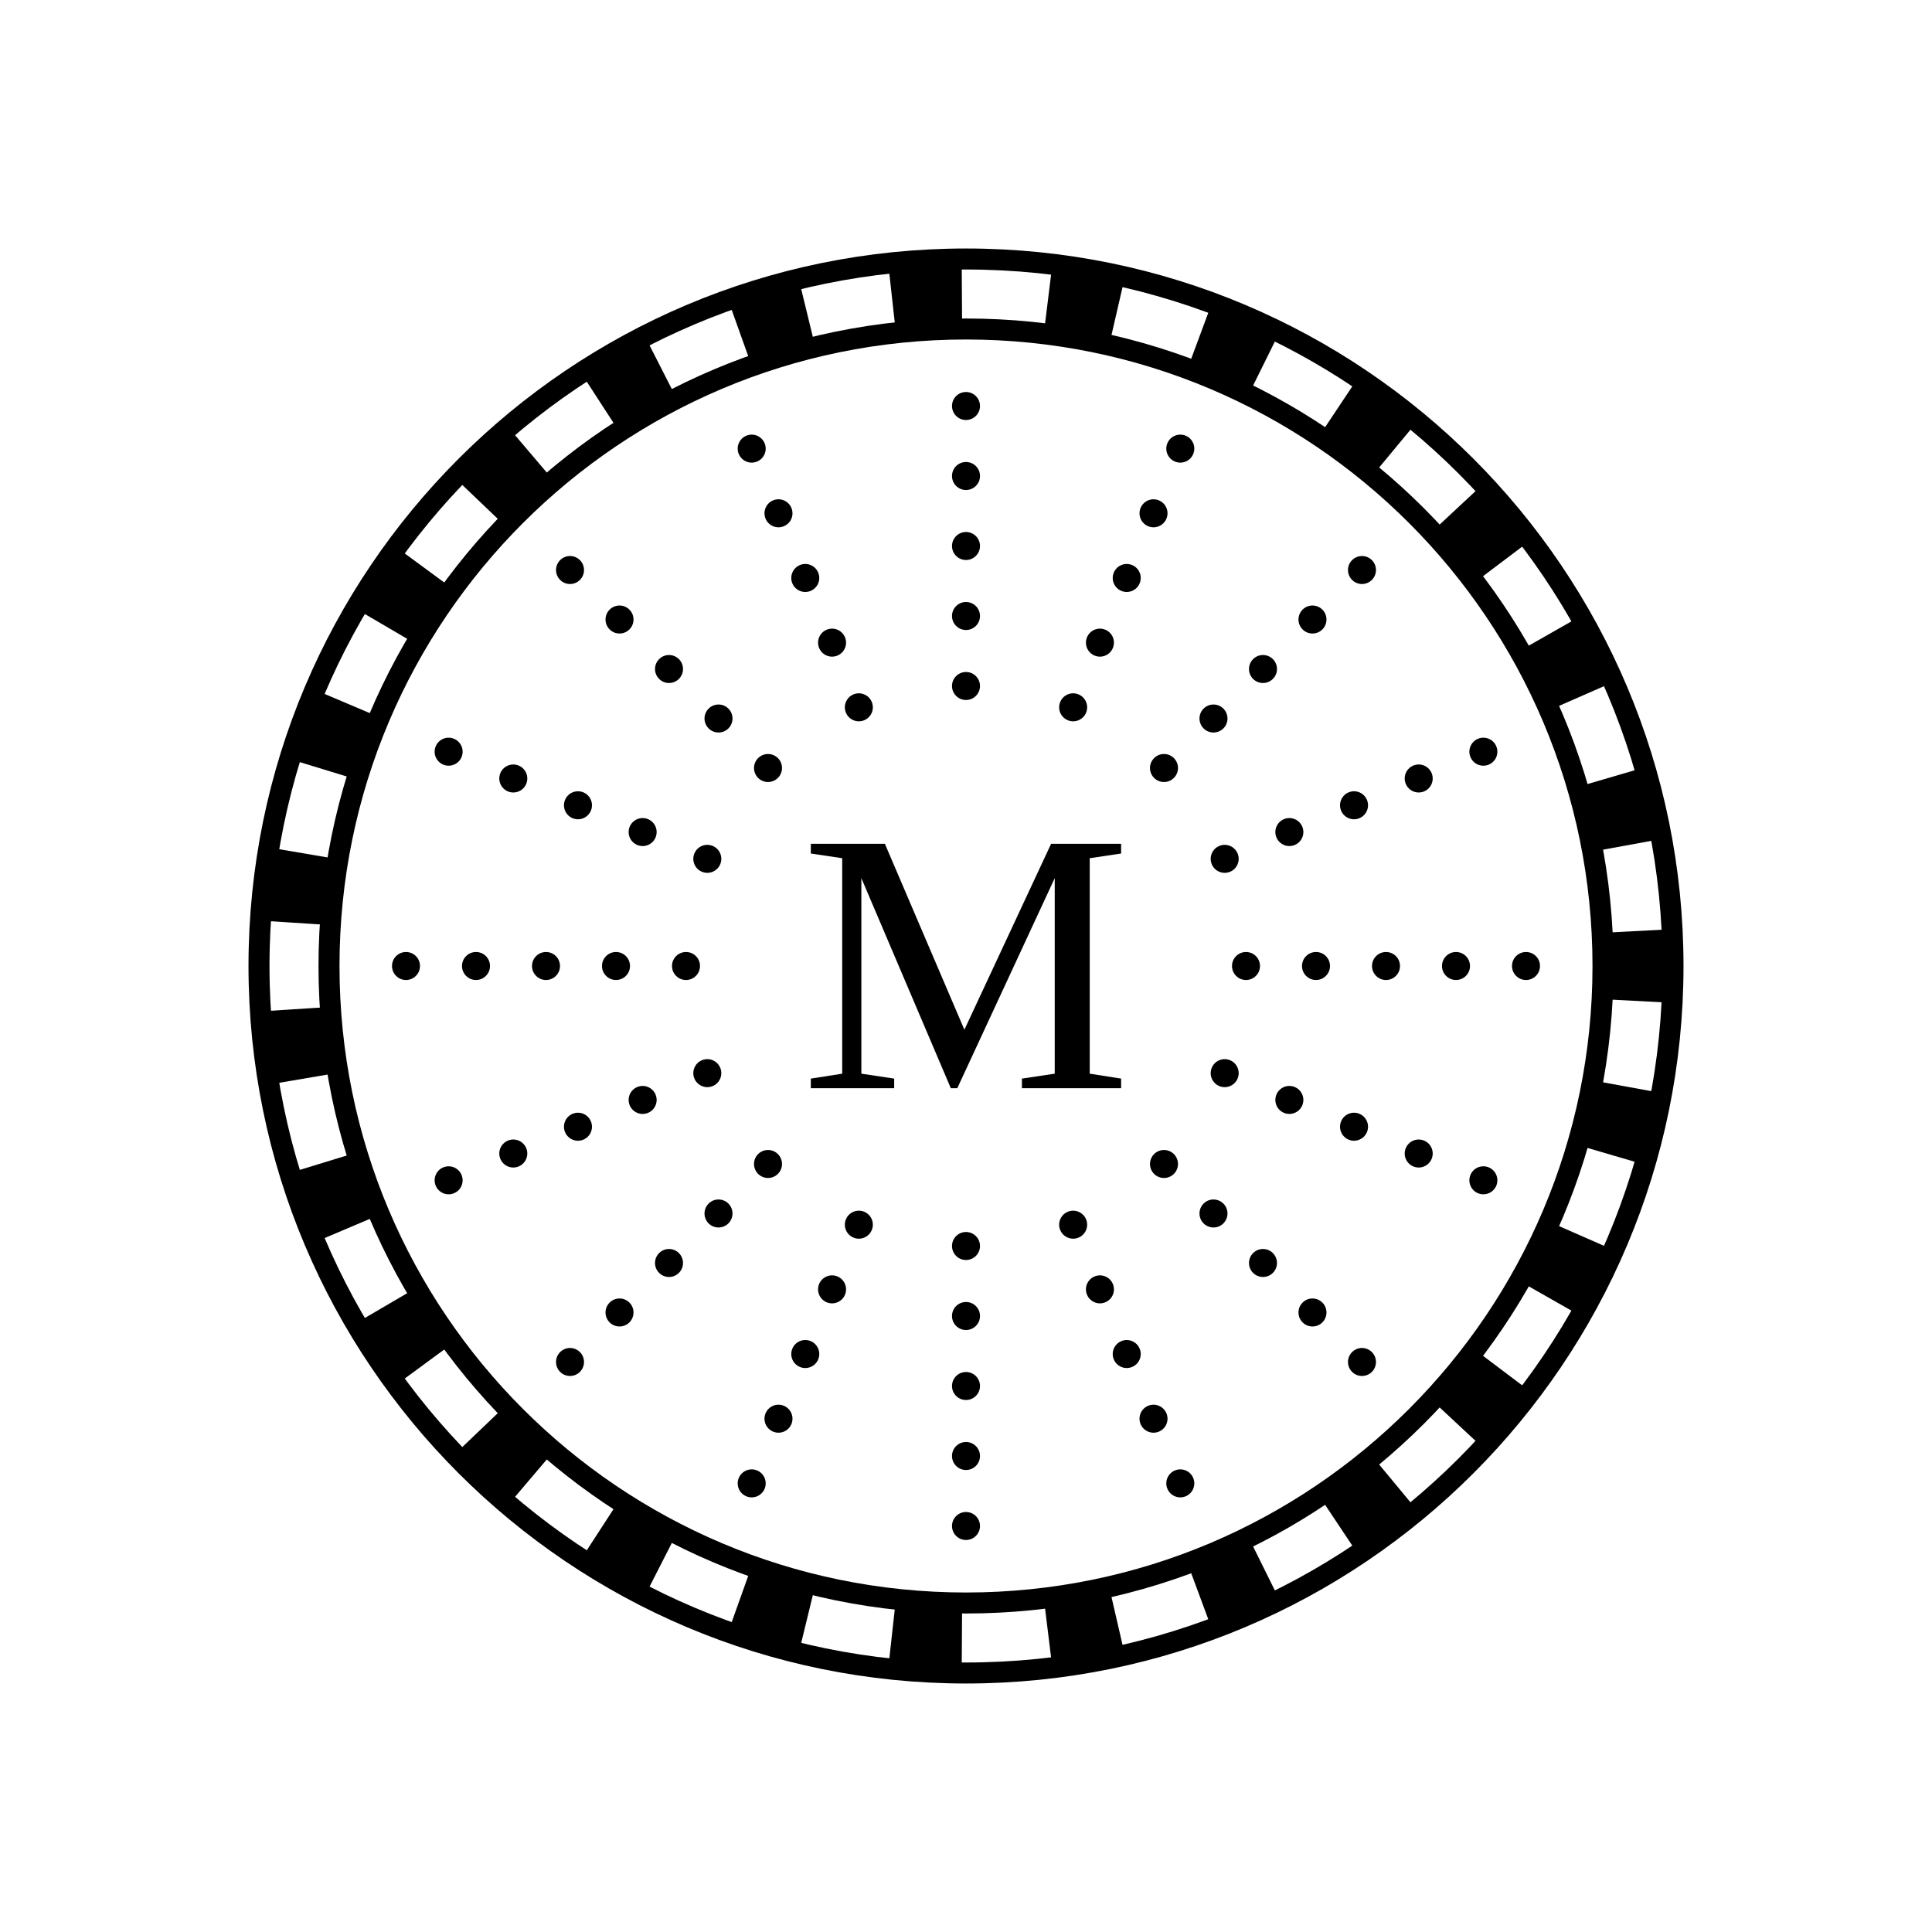
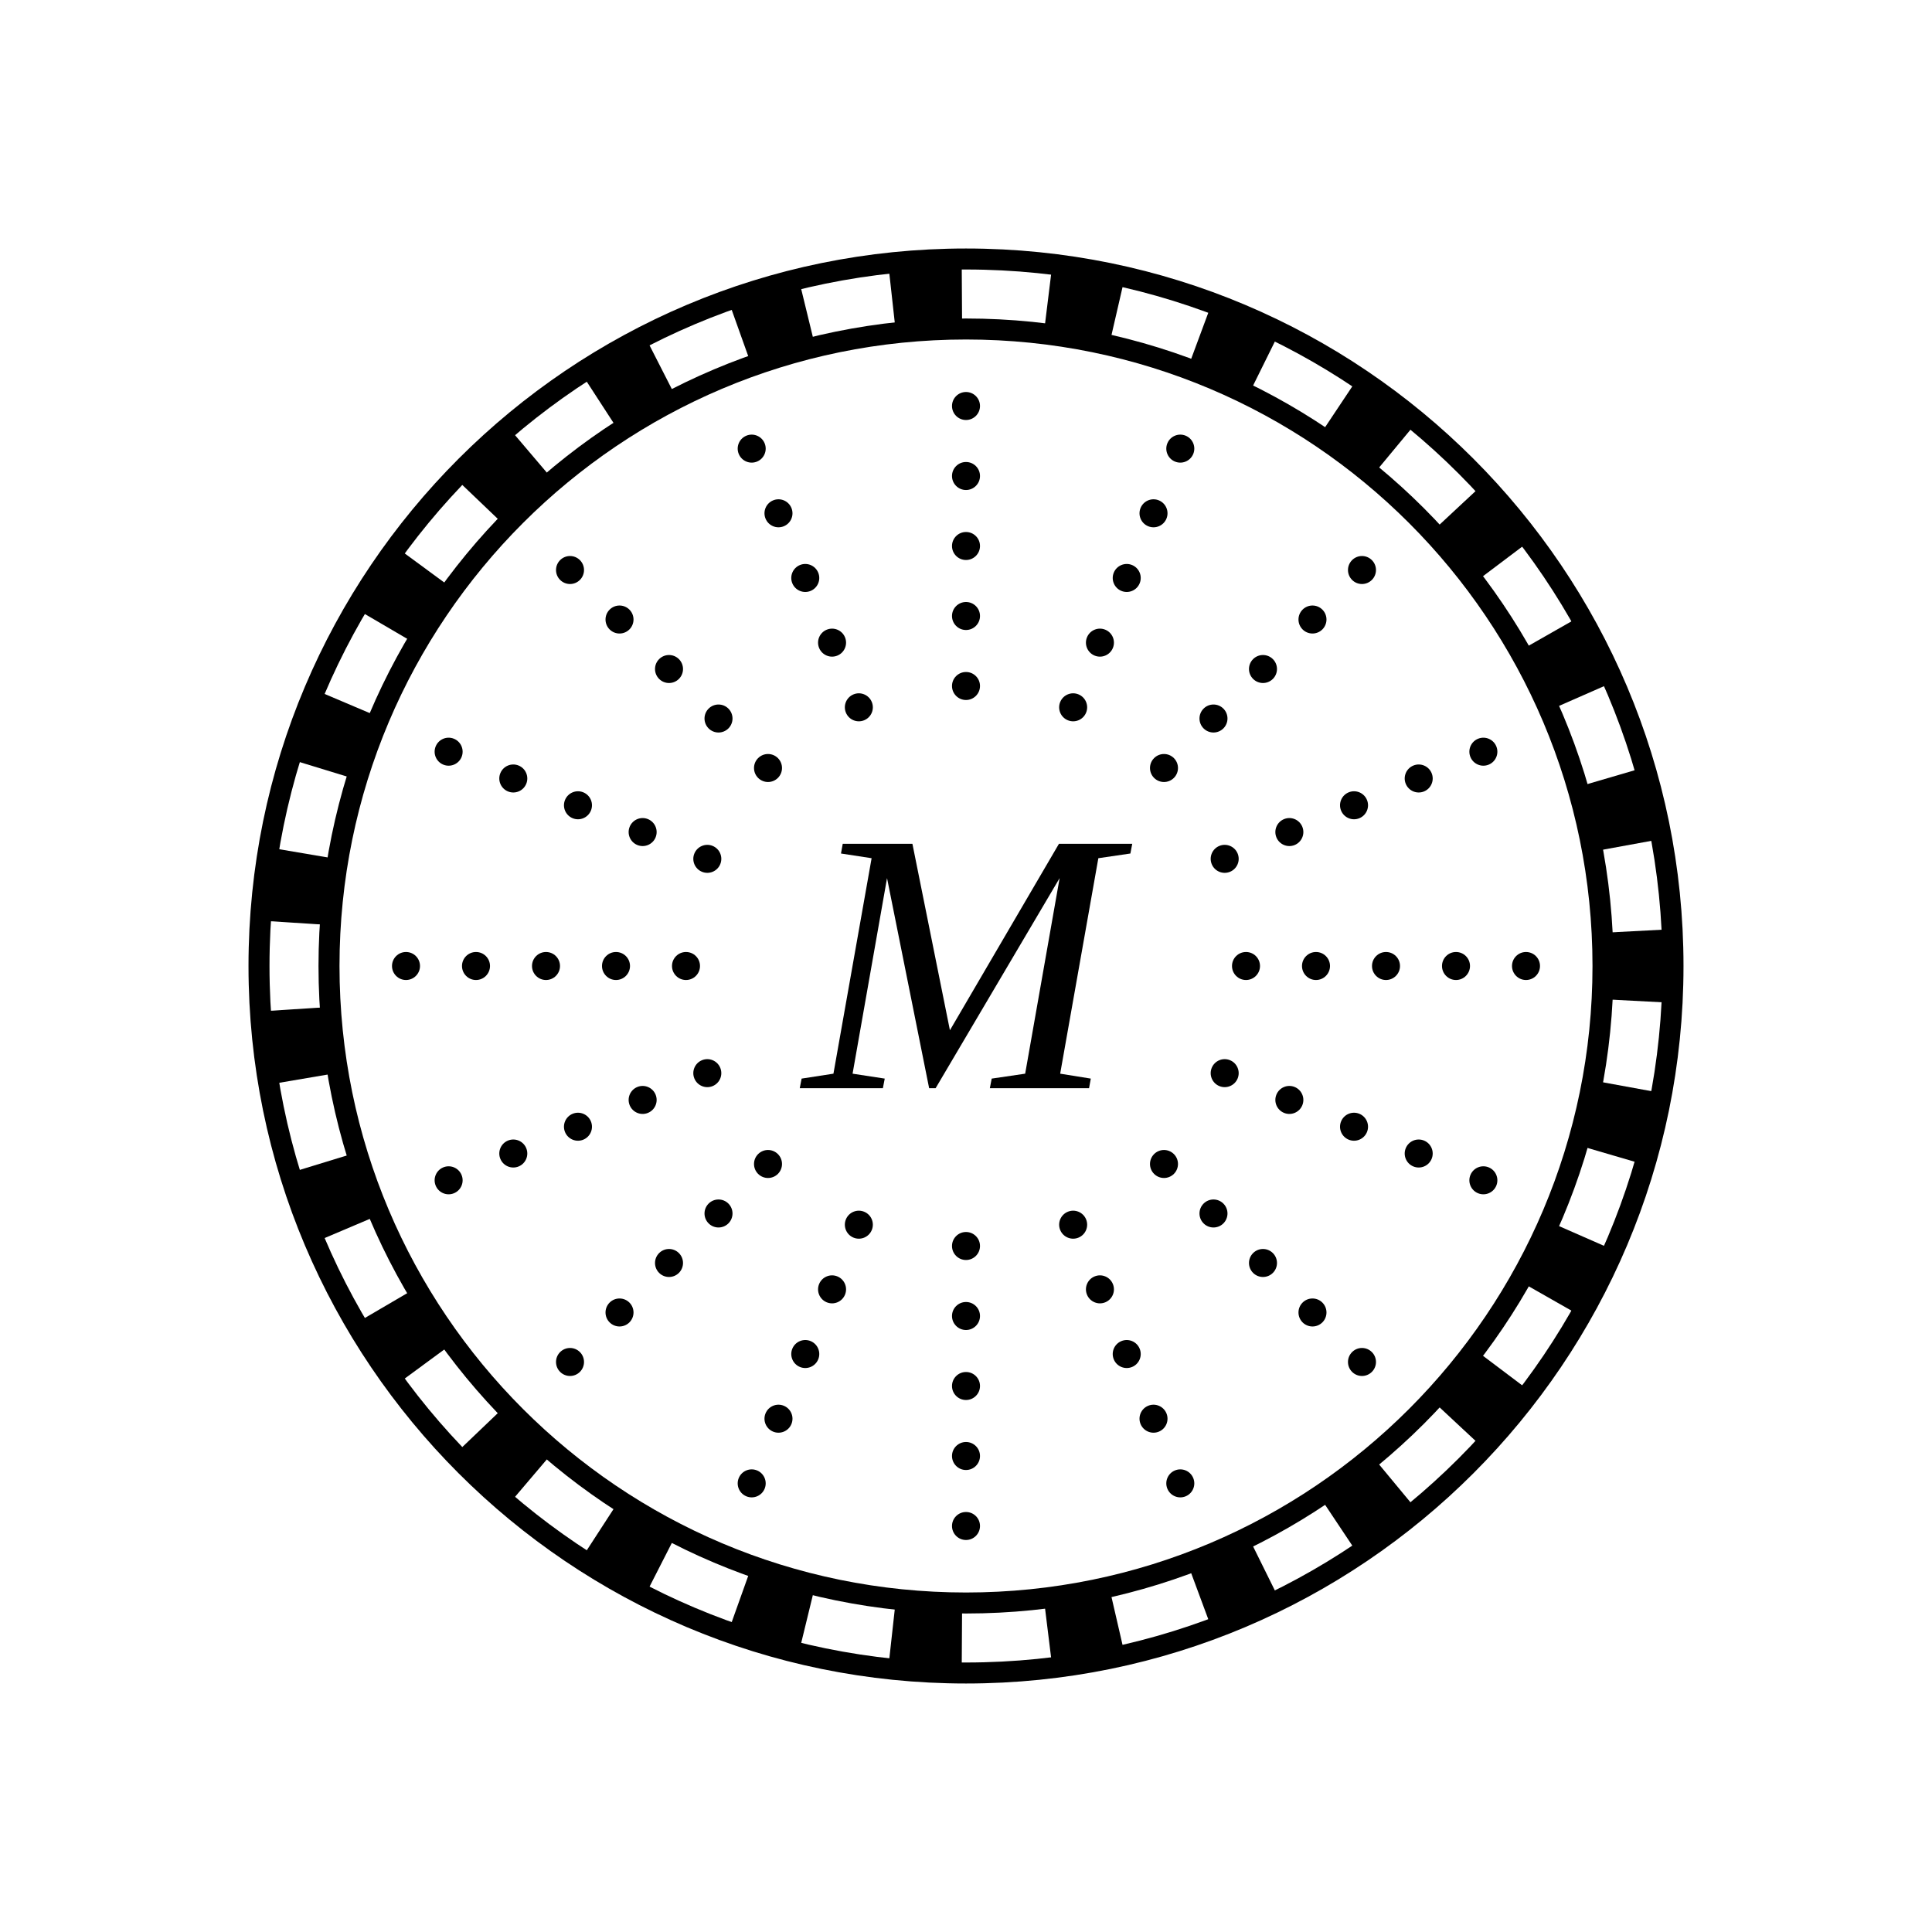
<svg xmlns="http://www.w3.org/2000/svg" height="100%" width="100%" fill="black" stroke="black" viewBox="-138 -138 276 276" version="1.1" id="svg2362">
  <defs id="defs2366" />
  <g id="layer2" style="display:inline">
    <circle style="fill:none;stroke-width:3" cx="0" cy="0" r="101" id="circle1816" />
    <circle style="fill:none;stroke-width:3" cx="0" cy="0" r="91" id="circle1818" />
    <path style="fill:none;stroke-width:10" d="m 95.87,-4.998 a 96,96 0 0 1 0,9.995" id="path1820" />
    <path style="fill:none;stroke-width:10" d="m 94.438,17.246 a 96,96 0 0 1 -2.305,9.726" id="path1822" />
    <path style="fill:none;stroke-width:10" d="m 87.915,38.56 a 96,96 0 0 1 -4.486,8.932" id="path1824" />
    <path style="fill:none;stroke-width:10" d="m 76.653,57.795 a 96,96 0 0 1 -6.425,7.657" id="path1826" />
    <path style="fill:none;stroke-width:10" d="m 61.258,73.915 a 96,96 0 0 1 -8.018,5.969" id="path1828" />
    <path style="fill:none;stroke-width:10" d="m 42.561,86.05 a 96,96 0 0 1 -9.178,3.959" id="path1830" />
    <path style="fill:none;stroke-width:10" d="m 21.569,93.546 a 96,96 0 0 1 -9.844,1.736" id="path1832" />
    <path style="fill:none;stroke-width:10" d="m -0.585,95.998 a 96,96 0 0 1 -9.979,-0.581" id="path1834" />
    <path style="fill:none;stroke-width:10" d="m -22.708,93.276 a 96,96 0 0 1 -9.576,-2.867" id="path1836" />
    <path style="fill:none;stroke-width:10" d="m -43.607,85.525 a 96,96 0 0 1 -8.656,-4.998" id="path1838" />
    <path style="fill:none;stroke-width:10" d="m -62.155,73.163 a 96,96 0 0 1 -7.27,-6.859" id="path1840" />
    <path style="fill:none;stroke-width:10" d="m -77.352,56.857 a 96,96 0 0 1 -5.493,-8.351" id="path1842" />
    <path style="fill:none;stroke-width:10" d="m -88.379,37.486 a 96,96 0 0 1 -3.419,-9.393" id="path1844" />
    <path style="fill:none;stroke-width:10" d="M -94.641,16.094 A 96,96 0 0 1 -95.802,6.166" id="path1846" />
    <path style="fill:none;stroke-width:10" d="m -95.802,-6.166 a 96,96 0 0 1 1.16,-9.928" id="path1848" />
    <path style="fill:none;stroke-width:10" d="m -91.797,-28.093 a 96,96 0 0 1 3.419,-9.393" id="path1850" />
    <path style="fill:none;stroke-width:10" d="m -82.844,-48.506 a 96,96 0 0 1 5.493,-8.351" id="path1852" />
    <path style="fill:none;stroke-width:10" d="m -69.425,-66.304 a 96,96 0 0 1 7.27,-6.859" id="path1854" />
    <path style="fill:none;stroke-width:10" d="m -52.263,-80.527 a 96,96 0 0 1 8.656,-4.998" id="path1856" />
    <path style="fill:none;stroke-width:10" d="m -32.284,-90.409 a 96,96 0 0 1 9.576,-2.867" id="path1858" />
    <path style="fill:none;stroke-width:10" d="m -10.564,-95.417 a 96,96 0 0 1 9.979,-0.581" id="path1860" />
    <path style="fill:none;stroke-width:10" d="m 11.726,-95.281 a 96,96 0 0 1 9.844,1.736" id="path1862" />
    <path style="fill:none;stroke-width:10" d="m 33.383,-90.009 a 96,96 0 0 1 9.178,3.959" id="path1864" />
    <path style="fill:none;stroke-width:10" d="m 53.241,-79.884 a 96,96 0 0 1 8.018,5.969" id="path1866" />
    <path style="fill:none;stroke-width:10" d="m 70.228,-65.452 a 96,96 0 0 1 6.425,7.657" id="path1868" />
    <path style="fill:none;stroke-width:10" d="m 83.429,-47.492 a 96,96 0 0 1 4.486,8.932" id="path1870" />
    <path style="fill:none;stroke-width:10" d="m 92.133,-26.972 a 96,96 0 0 1 2.305,9.726" id="path1872" />
    <g id="g2180">
      <circle style="stroke:none" cy="0" cx="0" r="2" transform="translate(40)" x="0" y="0" id="circle2170" />
      <circle style="stroke:none" cy="0" cx="0" r="2" transform="translate(50)" x="0" y="0" id="circle2172" />
      <circle style="stroke:none" cy="0" cx="0" r="2" transform="translate(60)" x="0" y="0" id="circle2174" />
      <circle style="stroke:none" cy="0" cx="0" r="2" transform="translate(70)" x="0" y="0" id="circle2176" />
      <circle style="stroke:none" cy="0" cx="0" r="2" transform="translate(80)" x="0" y="0" id="circle2178" />
    </g>
    <g transform="rotate(22.5,6.2696854e-6,-6.2696854e-6)" id="g2192">
      <circle style="stroke:none" cy="0" cx="0" r="2" transform="translate(40)" x="0" y="0" id="circle2182" />
      <circle style="stroke:none" cy="0" cx="0" r="2" transform="translate(50)" x="0" y="0" id="circle2184" />
      <circle style="stroke:none" cy="0" cx="0" r="2" transform="translate(60)" x="0" y="0" id="circle2186" />
      <circle style="stroke:none" cy="0" cx="0" r="2" transform="translate(70)" x="0" y="0" id="circle2188" />
      <circle style="stroke:none" cy="0" cx="0" r="2" transform="translate(80)" x="0" y="0" id="circle2190" />
    </g>
    <g transform="rotate(45,-1.0593274e-7,8.1059327e-6)" id="g2204">
      <circle style="stroke:none" cy="0" cx="0" r="2" transform="translate(40)" x="0" y="0" id="circle2194" />
      <circle style="stroke:none" cy="0" cx="0" r="2" transform="translate(50)" x="0" y="0" id="circle2196" />
      <circle style="stroke:none" cy="0" cx="0" r="2" transform="translate(60)" x="0" y="0" id="circle2198" />
      <circle style="stroke:none" cy="0" cx="0" r="2" transform="translate(70)" x="0" y="0" id="circle2200" />
      <circle style="stroke:none" cy="0" cx="0" r="2" transform="translate(80)" x="0" y="0" id="circle2202" />
    </g>
    <g transform="rotate(67.5,-8.0666373e-7,6.8066637e-6)" id="g2216">
      <circle style="stroke:none" cy="0" cx="0" r="2" transform="translate(40)" x="0" y="0" id="circle2206" />
      <circle style="stroke:none" cy="0" cx="0" r="2" transform="translate(50)" x="0" y="0" id="circle2208" />
      <circle style="stroke:none" cy="0" cx="0" r="2" transform="translate(60)" x="0" y="0" id="circle2210" />
      <circle style="stroke:none" cy="0" cx="0" r="2" transform="translate(70)" x="0" y="0" id="circle2212" />
      <circle style="stroke:none" cy="0" cx="0" r="2" transform="translate(80)" x="0" y="0" id="circle2214" />
    </g>
    <g transform="rotate(90)" id="g2228">
      <circle style="stroke:none" cy="0" cx="0" r="2" transform="translate(40)" x="0" y="0" id="circle2218" />
      <circle style="stroke:none" cy="0" cx="0" r="2" transform="translate(50)" x="0" y="0" id="circle2220" />
      <circle style="stroke:none" cy="0" cx="0" r="2" transform="translate(60)" x="0" y="0" id="circle2222" />
      <circle style="stroke:none" cy="0" cx="0" r="2" transform="translate(70)" x="0" y="0" id="circle2224" />
      <circle style="stroke:none" cy="0" cx="0" r="2" transform="translate(80)" x="0" y="0" id="circle2226" />
    </g>
    <g transform="rotate(112.5,4.2520176e-7,5.9479825e-7)" id="g2240">
      <circle style="stroke:none" cy="0" cx="0" r="2" transform="translate(40)" x="0" y="0" id="circle2230" />
      <circle style="stroke:none" cy="0" cx="0" r="2" transform="translate(50)" x="0" y="0" id="circle2232" />
      <circle style="stroke:none" cy="0" cx="0" r="2" transform="translate(60)" x="0" y="0" id="circle2234" />
      <circle style="stroke:none" cy="0" cx="0" r="2" transform="translate(70)" x="0" y="0" id="circle2236" />
      <circle style="stroke:none" cy="0" cx="0" r="2" transform="translate(80)" x="0" y="0" id="circle2238" />
    </g>
    <g transform="rotate(135)" id="g2252">
      <circle style="stroke:none" cy="0" cx="0" r="2" transform="translate(40)" x="0" y="0" id="circle2242" />
      <circle style="stroke:none" cy="0" cx="0" r="2" transform="translate(50)" x="0" y="0" id="circle2244" />
      <circle style="stroke:none" cy="0" cx="0" r="2" transform="translate(60)" x="0" y="0" id="circle2246" />
      <circle style="stroke:none" cy="0" cx="0" r="2" transform="translate(70)" x="0" y="0" id="circle2248" />
      <circle style="stroke:none" cy="0" cx="0" r="2" transform="translate(80)" x="0" y="0" id="circle2250" />
    </g>
    <g transform="rotate(157.5)" id="g2264">
      <circle style="stroke:none" cy="0" cx="0" r="2" transform="translate(40)" x="0" y="0" id="circle2254" />
      <circle style="stroke:none" cy="0" cx="0" r="2" transform="translate(50)" x="0" y="0" id="circle2256" />
      <circle style="stroke:none" cy="0" cx="0" r="2" transform="translate(60)" x="0" y="0" id="circle2258" />
      <circle style="stroke:none" cy="0" cx="0" r="2" transform="translate(70)" x="0" y="0" id="circle2260" />
      <circle style="stroke:none" cy="0" cx="0" r="2" transform="translate(80)" x="0" y="0" id="circle2262" />
    </g>
    <g transform="scale(-1)" id="g2276">
      <circle style="stroke:none" cy="0" cx="0" r="2" transform="translate(40)" x="0" y="0" id="circle2266" />
      <circle style="stroke:none" cy="0" cx="0" r="2" transform="translate(50)" x="0" y="0" id="circle2268" />
      <circle style="stroke:none" cy="0" cx="0" r="2" transform="translate(60)" x="0" y="0" id="circle2270" />
      <circle style="stroke:none" cy="0" cx="0" r="2" transform="translate(70)" x="0" y="0" id="circle2272" />
      <circle style="stroke:none" cy="0" cx="0" r="2" transform="translate(80)" x="0" y="0" id="circle2274" />
    </g>
    <g transform="rotate(-157.5)" id="g2288">
      <circle style="stroke:none" cy="0" cx="0" r="2" transform="translate(40)" x="0" y="0" id="circle2278" />
      <circle style="stroke:none" cy="0" cx="0" r="2" transform="translate(50)" x="0" y="0" id="circle2280" />
      <circle style="stroke:none" cy="0" cx="0" r="2" transform="translate(60)" x="0" y="0" id="circle2282" />
      <circle style="stroke:none" cy="0" cx="0" r="2" transform="translate(70)" x="0" y="0" id="circle2284" />
      <circle style="stroke:none" cy="0" cx="0" r="2" transform="translate(80)" x="0" y="0" id="circle2286" />
    </g>
    <g transform="rotate(-135)" id="g2300">
      <circle style="stroke:none" cy="0" cx="0" r="2" transform="translate(40)" x="0" y="0" id="circle2290" />
      <circle style="stroke:none" cy="0" cx="0" r="2" transform="translate(50)" x="0" y="0" id="circle2292" />
      <circle style="stroke:none" cy="0" cx="0" r="2" transform="translate(60)" x="0" y="0" id="circle2294" />
      <circle style="stroke:none" cy="0" cx="0" r="2" transform="translate(70)" x="0" y="0" id="circle2296" />
      <circle style="stroke:none" cy="0" cx="0" r="2" transform="translate(80)" x="0" y="0" id="circle2298" />
    </g>
    <g transform="rotate(-112.5,5.9479825e-7,4.2520176e-7)" id="g2312">
      <circle style="stroke:none" cy="0" cx="0" r="2" transform="translate(40)" x="0" y="0" id="circle2302" />
      <circle style="stroke:none" cy="0" cx="0" r="2" transform="translate(50)" x="0" y="0" id="circle2304" />
      <circle style="stroke:none" cy="0" cx="0" r="2" transform="translate(60)" x="0" y="0" id="circle2306" />
      <circle style="stroke:none" cy="0" cx="0" r="2" transform="translate(70)" x="0" y="0" id="circle2308" />
      <circle style="stroke:none" cy="0" cx="0" r="2" transform="translate(80)" x="0" y="0" id="circle2310" />
    </g>
    <g transform="rotate(-90)" id="g2324">
      <circle style="stroke:none" cy="0" cx="0" r="2" transform="translate(40)" x="0" y="0" id="circle2314" />
      <circle style="stroke:none" cy="0" cx="0" r="2" transform="translate(50)" x="0" y="0" id="circle2316" />
      <circle style="stroke:none" cy="0" cx="0" r="2" transform="translate(60)" x="0" y="0" id="circle2318" />
      <circle style="stroke:none" cy="0" cx="0" r="2" transform="translate(70)" x="0" y="0" id="circle2320" />
      <circle style="stroke:none" cy="0" cx="0" r="2" transform="translate(80)" x="0" y="0" id="circle2322" />
    </g>
    <g transform="rotate(-67.5,6.8066637e-6,-8.0666373e-7)" id="g2336">
      <circle style="stroke:none" cy="0" cx="0" r="2" transform="translate(40)" x="0" y="0" id="circle2326" />
      <circle style="stroke:none" cy="0" cx="0" r="2" transform="translate(50)" x="0" y="0" id="circle2328" />
      <circle style="stroke:none" cy="0" cx="0" r="2" transform="translate(60)" x="0" y="0" id="circle2330" />
      <circle style="stroke:none" cy="0" cx="0" r="2" transform="translate(70)" x="0" y="0" id="circle2332" />
      <circle style="stroke:none" cy="0" cx="0" r="2" transform="translate(80)" x="0" y="0" id="circle2334" />
    </g>
    <g transform="rotate(-45,8.1059327e-6,-1.0593274e-7)" id="g2348">
      <circle style="stroke:none" cy="0" cx="0" r="2" transform="translate(40)" x="0" y="0" id="circle2338" />
      <circle style="stroke:none" cy="0" cx="0" r="2" transform="translate(50)" x="0" y="0" id="circle2340" />
      <circle style="stroke:none" cy="0" cx="0" r="2" transform="translate(60)" x="0" y="0" id="circle2342" />
      <circle style="stroke:none" cy="0" cx="0" r="2" transform="translate(70)" x="0" y="0" id="circle2344" />
      <circle style="stroke:none" cy="0" cx="0" r="2" transform="translate(80)" x="0" y="0" id="circle2346" />
    </g>
    <g transform="rotate(-22.5,-6.2696854e-6,6.2696854e-6)" id="g2360">
      <circle style="stroke:none" cy="0" cx="0" r="2" transform="translate(40)" x="0" y="0" id="circle2350" />
      <circle style="stroke:none" cy="0" cx="0" r="2" transform="translate(50)" x="0" y="0" id="circle2352" />
      <circle style="stroke:none" cy="0" cx="0" r="2" transform="translate(60)" x="0" y="0" id="circle2354" />
      <circle style="stroke:none" cy="0" cx="0" r="2" transform="translate(70)" x="0" y="0" id="circle2356" />
      <circle style="stroke:none" cy="0" cx="0" r="2" transform="translate(80)" x="0" y="0" id="circle2358" />
    </g>
-     <text xml:space="preserve" style="font-style:normal;font-variant:normal;font-weight:normal;font-stretch:normal;font-size:40px;line-height:1.25;font-family:'Ubuntu Mono';-inkscape-font-specification:'Ubuntu Mono';letter-spacing:0px;word-spacing:0px;fill:#000000;fill-opacity:1;stroke:none" x="-23.698" y="17.461" id="text2915">
-       <tspan id="tspan2913" x="-23.698" y="17.461" style="font-style:normal;font-variant:normal;font-weight:normal;font-stretch:normal;font-size:53.333px;font-family:'Liberation Serif';-inkscape-font-specification:'Liberation Serif'">M</tspan>
+     <text xml:space="preserve" style="font-style:normal;font-variant:normal;font-weight:normal;font-stretch:normal;font-size:40px;line-height:1.25;font-family:'Ubuntu Mono';-inkscape-font-specification:'Ubuntu Mono';letter-spacing:0px;word-spacing:0px;fill:#000000;fill-opacity:1;stroke:none" x="-23.125" y="17.461" id="text2915">
+       <tspan id="tspan2913" x="-23.125" y="17.461" style="font-style:italic;font-variant:normal;font-weight:normal;font-stretch:normal;font-size:53.333px;font-family:'Liberation Serif';-inkscape-font-specification:'Liberation Serif Italic'">M</tspan>
    </text>
  </g>
  <g id="layer3" style="display:none">
    <g transform="translate(-2.3921558e-8,-4.3911622e-6)" style="display:inline" id="g2168">
      <line style="fill:none;stroke-width:3" transform="translate(0,-2.5)" x1="96" x2="128" y1="0" y2="0" id="line2042" />
      <line style="fill:none;stroke-width:3" transform="translate(0,2.5)" x1="96" x2="128" y1="0" y2="0" id="line2044" />
      <line style="fill:none;stroke-width:3" x1="96" x2="126.055" y1="0" y2="22.227" id="line2046" />
      <line style="fill:none;stroke-width:3" x1="93.412" x2="126.055" y1="22.139" y2="22.227" id="line2048" />
      <line style="fill:none;stroke-width:3" x1="93.412" x2="120.281" y1="22.139" y2="43.779" id="line2050" />
      <line style="fill:none;stroke-width:3" x1="85.789" x2="120.281" y1="43.085" y2="43.779" id="line2052" />
      <line style="fill:none;stroke-width:3" x1="85.789" x2="110.851" y1="43.085" y2="64" id="line2054" />
      <line style="fill:none;stroke-width:3" x1="73.54" x2="110.851" y1="61.708" y2="64" id="line2056" />
      <line style="fill:none;stroke-width:3" x1="73.54" x2="98.054" y1="61.708" y2="82.277" id="line2058" />
      <line style="fill:none;stroke-width:3" x1="73.54" x2="82.277" y1="61.708" y2="98.054" id="line2060" />
      <line style="fill:none;stroke-width:3" x1="57.327" x2="82.277" y1="77.004" y2="98.054" id="line2062" />
      <line style="fill:none;stroke-width:3" x1="57.327" x2="64" y1="77.004" y2="110.851" id="line2064" />
      <line style="fill:none;stroke-width:3" x1="38.024" x2="64" y1="88.149" y2="110.851" id="line2066" />
      <line style="fill:none;stroke-width:3" x1="38.024" x2="43.779" y1="88.149" y2="120.281" id="line2068" />
      <line style="fill:none;stroke-width:3" x1="16.67" x2="43.779" y1="94.542" y2="120.281" id="line2070" />
      <line style="fill:none;stroke-width:3" x1="16.67" x2="22.227" y1="94.542" y2="126.055" id="line2072" />
      <line style="fill:none;stroke-width:3" x1="16.67" x2="7.8377399e-15" y1="94.542" y2="128" id="line2074" />
      <line style="fill:none;stroke-width:3" x1="-5.582" x2="7.8377399e-15" y1="95.838" y2="128" id="line2076" />
      <line style="fill:none;stroke-width:3" x1="-5.582" x2="-22.227" y1="95.838" y2="126.055" id="line2078" />
      <line style="fill:none;stroke-width:3" x1="-27.533" x2="-22.227" y1="91.967" y2="126.055" id="line2080" />
      <line style="fill:none;stroke-width:3" x1="-27.533" x2="-43.779" y1="91.967" y2="120.281" id="line2082" />
      <line style="fill:none;stroke-width:3" x1="-48" x2="-43.779" y1="83.138" y2="120.281" id="line2084" />
      <line style="fill:none;stroke-width:3" x1="-48" x2="-64" y1="83.138" y2="110.851" id="line2086" />
      <line style="fill:none;stroke-width:3" x1="-48" x2="-82.277" y1="83.138" y2="98.054" id="line2088" />
      <line style="fill:none;stroke-width:3" x1="-65.879" x2="-82.277" y1="69.828" y2="98.054" id="line2090" />
      <line style="fill:none;stroke-width:3" x1="-65.879" x2="-98.054" y1="69.828" y2="82.277" id="line2092" />
      <line style="fill:none;stroke-width:3" x1="-80.207" x2="-98.054" y1="52.753" y2="82.277" id="line2094" />
      <line style="fill:none;stroke-width:3" x1="-80.207" x2="-110.851" y1="52.753" y2="64" id="line2096" />
      <line style="fill:none;stroke-width:3" x1="-90.21" x2="-110.851" y1="32.834" y2="64" id="line2098" />
      <line style="fill:none;stroke-width:3" x1="-90.21" x2="-120.281" y1="32.834" y2="43.779" id="line2100" />
      <line style="fill:none;stroke-width:3" x1="-90.21" x2="-126.055" y1="32.834" y2="22.227" id="line2102" />
      <line style="fill:none;stroke-width:3" x1="-95.351" x2="-126.055" y1="11.145" y2="22.227" id="line2104" />
      <line style="fill:none;stroke-width:3" x1="-95.351" x2="-128" y1="11.145" y2="1.567548e-14" id="line2106" />
      <line style="fill:none;stroke-width:3" x1="-95.351" x2="-128" y1="-11.145" y2="1.567548e-14" id="line2108" />
      <line style="fill:none;stroke-width:3" x1="-95.351" x2="-126.055" y1="-11.145" y2="-22.227" id="line2110" />
      <line style="fill:none;stroke-width:3" x1="-90.21" x2="-126.055" y1="-32.834" y2="-22.227" id="line2112" />
      <line style="fill:none;stroke-width:3" x1="-90.21" x2="-120.281" y1="-32.834" y2="-43.779" id="line2114" />
      <line style="fill:none;stroke-width:3" x1="-90.21" x2="-110.851" y1="-32.834" y2="-64" id="line2116" />
      <line style="fill:none;stroke-width:3" x1="-80.207" x2="-110.851" y1="-52.753" y2="-64" id="line2118" />
      <line style="fill:none;stroke-width:3" x1="-80.207" x2="-98.054" y1="-52.753" y2="-82.277" id="line2120" />
      <line style="fill:none;stroke-width:3" x1="-65.879" x2="-98.054" y1="-69.828" y2="-82.277" id="line2122" />
      <line style="fill:none;stroke-width:3" x1="-65.879" x2="-82.277" y1="-69.828" y2="-98.054" id="line2124" />
      <line style="fill:none;stroke-width:3" x1="-48" x2="-82.277" y1="-83.138" y2="-98.054" id="line2126" />
      <line style="fill:none;stroke-width:3" x1="-48" x2="-64" y1="-83.138" y2="-110.851" id="line2128" />
      <line style="fill:none;stroke-width:3" x1="-48" x2="-43.779" y1="-83.138" y2="-120.281" id="line2130" />
      <line style="fill:none;stroke-width:3" x1="-27.533" x2="-43.779" y1="-91.967" y2="-120.281" id="line2132" />
      <line style="fill:none;stroke-width:3" x1="-27.533" x2="-22.227" y1="-91.967" y2="-126.055" id="line2134" />
      <line style="fill:none;stroke-width:3" x1="-5.582" x2="-22.227" y1="-95.838" y2="-126.055" id="line2136" />
      <line style="fill:none;stroke-width:3" x1="-5.582" x2="-2.3513218e-14" y1="-95.838" y2="-128" id="line2138" />
      <line style="fill:none;stroke-width:3" x1="16.67" x2="-2.3513218e-14" y1="-94.542" y2="-128" id="line2140" />
      <line style="fill:none;stroke-width:3" x1="16.67" x2="22.227" y1="-94.542" y2="-126.055" id="line2142" />
      <line style="fill:none;stroke-width:3" x1="16.67" x2="43.779" y1="-94.542" y2="-120.281" id="line2144" />
      <line style="fill:none;stroke-width:3" x1="38.024" x2="43.779" y1="-88.149" y2="-120.281" id="line2146" />
      <line style="fill:none;stroke-width:3" x1="38.024" x2="64" y1="-88.149" y2="-110.851" id="line2148" />
      <line style="fill:none;stroke-width:3" x1="57.327" x2="64" y1="-77.004" y2="-110.851" id="line2150" />
      <line style="fill:none;stroke-width:3" x1="57.327" x2="82.277" y1="-77.004" y2="-98.054" id="line2152" />
      <line style="fill:none;stroke-width:3" x1="73.54" x2="82.277" y1="-61.708" y2="-98.054" id="line2154" />
      <line style="fill:none;stroke-width:3" x1="73.54" x2="98.054" y1="-61.708" y2="-82.277" id="line2156" />
      <line style="fill:none;stroke-width:3" x1="73.54" x2="110.851" y1="-61.708" y2="-64" id="line2158" />
      <line style="fill:none;stroke-width:3" x1="85.789" x2="110.851" y1="-43.085" y2="-64" id="line2160" />
      <line style="fill:none;stroke-width:3" x1="85.789" x2="120.281" y1="-43.085" y2="-43.779" id="line2162" />
      <line style="fill:none;stroke-width:3" x1="93.412" x2="120.281" y1="-22.139" y2="-43.779" id="line2164" />
      <line style="fill:none;stroke-width:3" x1="93.412" x2="126.055" y1="-22.139" y2="-22.227" id="line2166" />
    </g>
    <circle style="display:inline;fill:none;stroke-width:3" cx="0" cy="0" r="133" id="circle1966" />
    <circle style="display:inline;fill:none;stroke-width:3" cx="0" cy="0" r="123" id="circle1968" />
    <path style="display:inline;fill:none;stroke-width:10" d="m 127.902,-4.999 a 128,128 0 0 1 0,9.997" id="path1970" />
    <path style="display:inline;fill:none;stroke-width:10" d="m 126.827,17.287 a 128,128 0 0 1 -1.736,9.846" id="path1972" />
    <path style="display:inline;fill:none;stroke-width:10" d="m 121.899,39.048 a 128,128 0 0 1 -3.419,9.395" id="path1974" />
    <path style="display:inline;fill:none;stroke-width:10" d="m 113.266,59.622 a 128,128 0 0 1 -4.999,8.658" id="path1976" />
    <path style="display:inline;fill:none;stroke-width:10" d="m 101.192,78.385 a 128,128 0 0 1 -6.426,7.659" id="path1978" />
    <path style="display:inline;fill:none;stroke-width:10" d="m 86.043,94.766 a 128,128 0 0 1 -7.658,6.426" id="path1980" />
    <path style="display:inline;fill:none;stroke-width:10" d="m 68.28,108.267 a 128,128 0 0 1 -8.658,4.999" id="path1982" />
    <path style="display:inline;fill:none;stroke-width:10" d="m 48.442,118.479 a 128,128 0 0 1 -9.395,3.419" id="path1984" />
    <path style="display:inline;fill:none;stroke-width:10" d="m 27.133,125.091 a 128,128 0 0 1 -9.846,1.736" id="path1986" />
    <path style="display:inline;fill:none;stroke-width:10" d="m 4.999,127.902 a 128,128 0 0 1 -9.997,0" id="path1988" />
    <path style="display:inline;fill:none;stroke-width:10" d="m -17.287,126.827 a 128,128 0 0 1 -9.846,-1.736" id="path1990" />
    <path style="display:inline;fill:none;stroke-width:10" d="m -39.048,121.899 a 128,128 0 0 1 -9.395,-3.419" id="path1992" />
    <path style="display:inline;fill:none;stroke-width:10" d="m -59.622,113.266 a 128,128 0 0 1 -8.658,-4.999" id="path1994" />
    <path style="display:inline;fill:none;stroke-width:10" d="m -78.385,101.192 a 128,128 0 0 1 -7.658,-6.426" id="path1996" />
    <path style="display:inline;fill:none;stroke-width:10" d="m -94.766,86.043 a 128,128 0 0 1 -6.426,-7.659" id="path1998" />
    <path style="display:inline;fill:none;stroke-width:10" d="m -108.267,68.28 a 128,128 0 0 1 -4.999,-8.658" id="path2000" />
    <path style="display:inline;fill:none;stroke-width:10" d="m -118.479,48.442 a 128,128 0 0 1 -3.419,-9.395" id="path2002" />
    <path style="display:inline;fill:none;stroke-width:10" d="m -125.091,27.133 a 128,128 0 0 1 -1.736,-9.846" id="path2004" />
    <path style="display:inline;fill:none;stroke-width:10" d="m -127.902,4.999 a 128,128 0 0 1 0,-9.997" id="path2006" />
    <path style="display:inline;fill:none;stroke-width:10" d="m -126.827,-17.287 a 128,128 0 0 1 1.736,-9.846" id="path2008" />
    <path style="display:inline;fill:none;stroke-width:10" d="m -121.899,-39.048 a 128,128 0 0 1 3.419,-9.395" id="path2010" />
    <path style="display:inline;fill:none;stroke-width:10" d="m -113.266,-59.622 a 128,128 0 0 1 4.999,-8.658" id="path2012" />
    <path style="display:inline;fill:none;stroke-width:10" d="m -101.192,-78.385 a 128,128 0 0 1 6.426,-7.658" id="path2014" />
    <path style="display:inline;fill:none;stroke-width:10" d="m -86.043,-94.766 a 128,128 0 0 1 7.658,-6.426" id="path2016" />
    <path style="display:inline;fill:none;stroke-width:10" d="m -68.28,-108.267 a 128,128 0 0 1 8.658,-4.999" id="path2018" />
    <path style="display:inline;fill:none;stroke-width:10" d="m -48.442,-118.479 a 128,128 0 0 1 9.395,-3.419" id="path2020" />
    <path style="display:inline;fill:none;stroke-width:10" d="m -27.133,-125.091 a 128,128 0 0 1 9.846,-1.736" id="path2022" />
    <path style="display:inline;fill:none;stroke-width:10" d="m -4.999,-127.902 a 128,128 0 0 1 9.997,0" id="path2024" />
    <path style="display:inline;fill:none;stroke-width:10" d="m 17.287,-126.827 a 128,128 0 0 1 9.846,1.736" id="path2026" />
    <path style="display:inline;fill:none;stroke-width:10" d="m 39.048,-121.899 a 128,128 0 0 1 9.395,3.419" id="path2028" />
    <path style="display:inline;fill:none;stroke-width:10" d="m 59.622,-113.266 a 128,128 0 0 1 8.658,4.999" id="path2030" />
    <path style="display:inline;fill:none;stroke-width:10" d="m 78.385,-101.192 a 128,128 0 0 1 7.658,6.426" id="path2032" />
    <path style="display:inline;fill:none;stroke-width:10" d="m 94.766,-86.043 a 128,128 0 0 1 6.426,7.658" id="path2034" />
    <path style="display:inline;fill:none;stroke-width:10" d="m 108.267,-68.28 a 128,128 0 0 1 4.999,8.658" id="path2036" />
    <path style="display:inline;fill:none;stroke-width:10" d="m 118.479,-48.442 a 128,128 0 0 1 3.419,9.395" id="path2038" />
    <path style="display:inline;fill:none;stroke-width:10" d="m 125.091,-27.133 a 128,128 0 0 1 1.736,9.846" id="path2040" />
  </g>
</svg>
